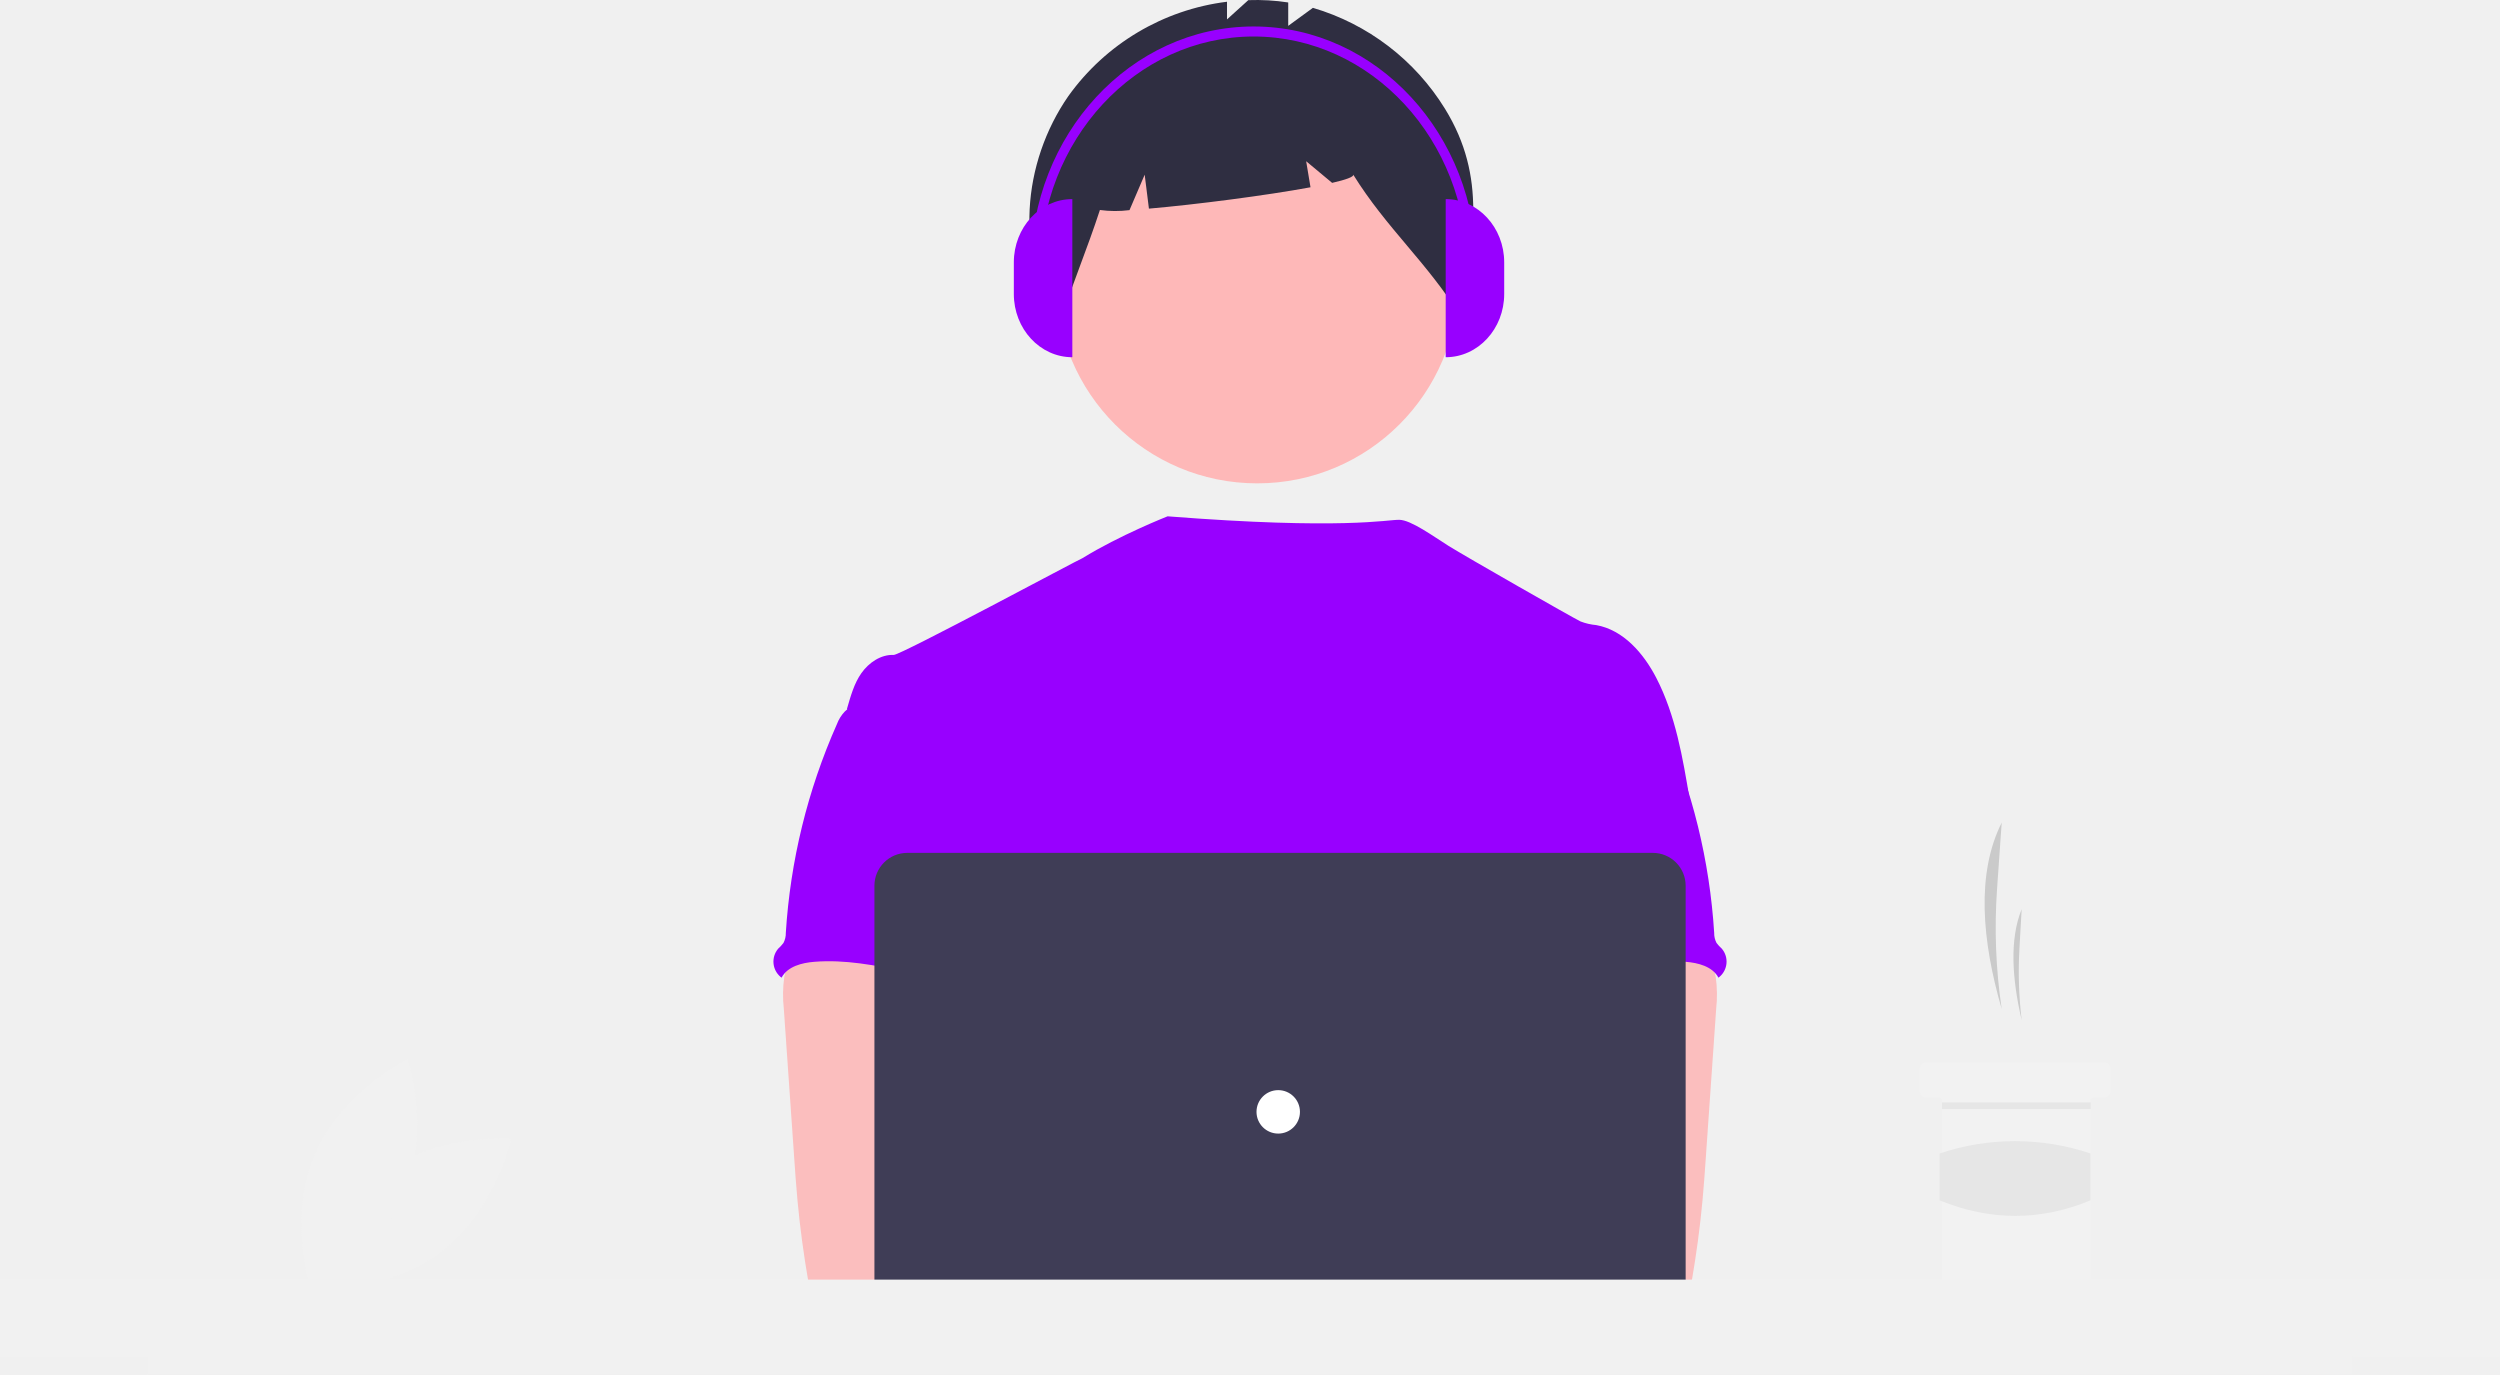
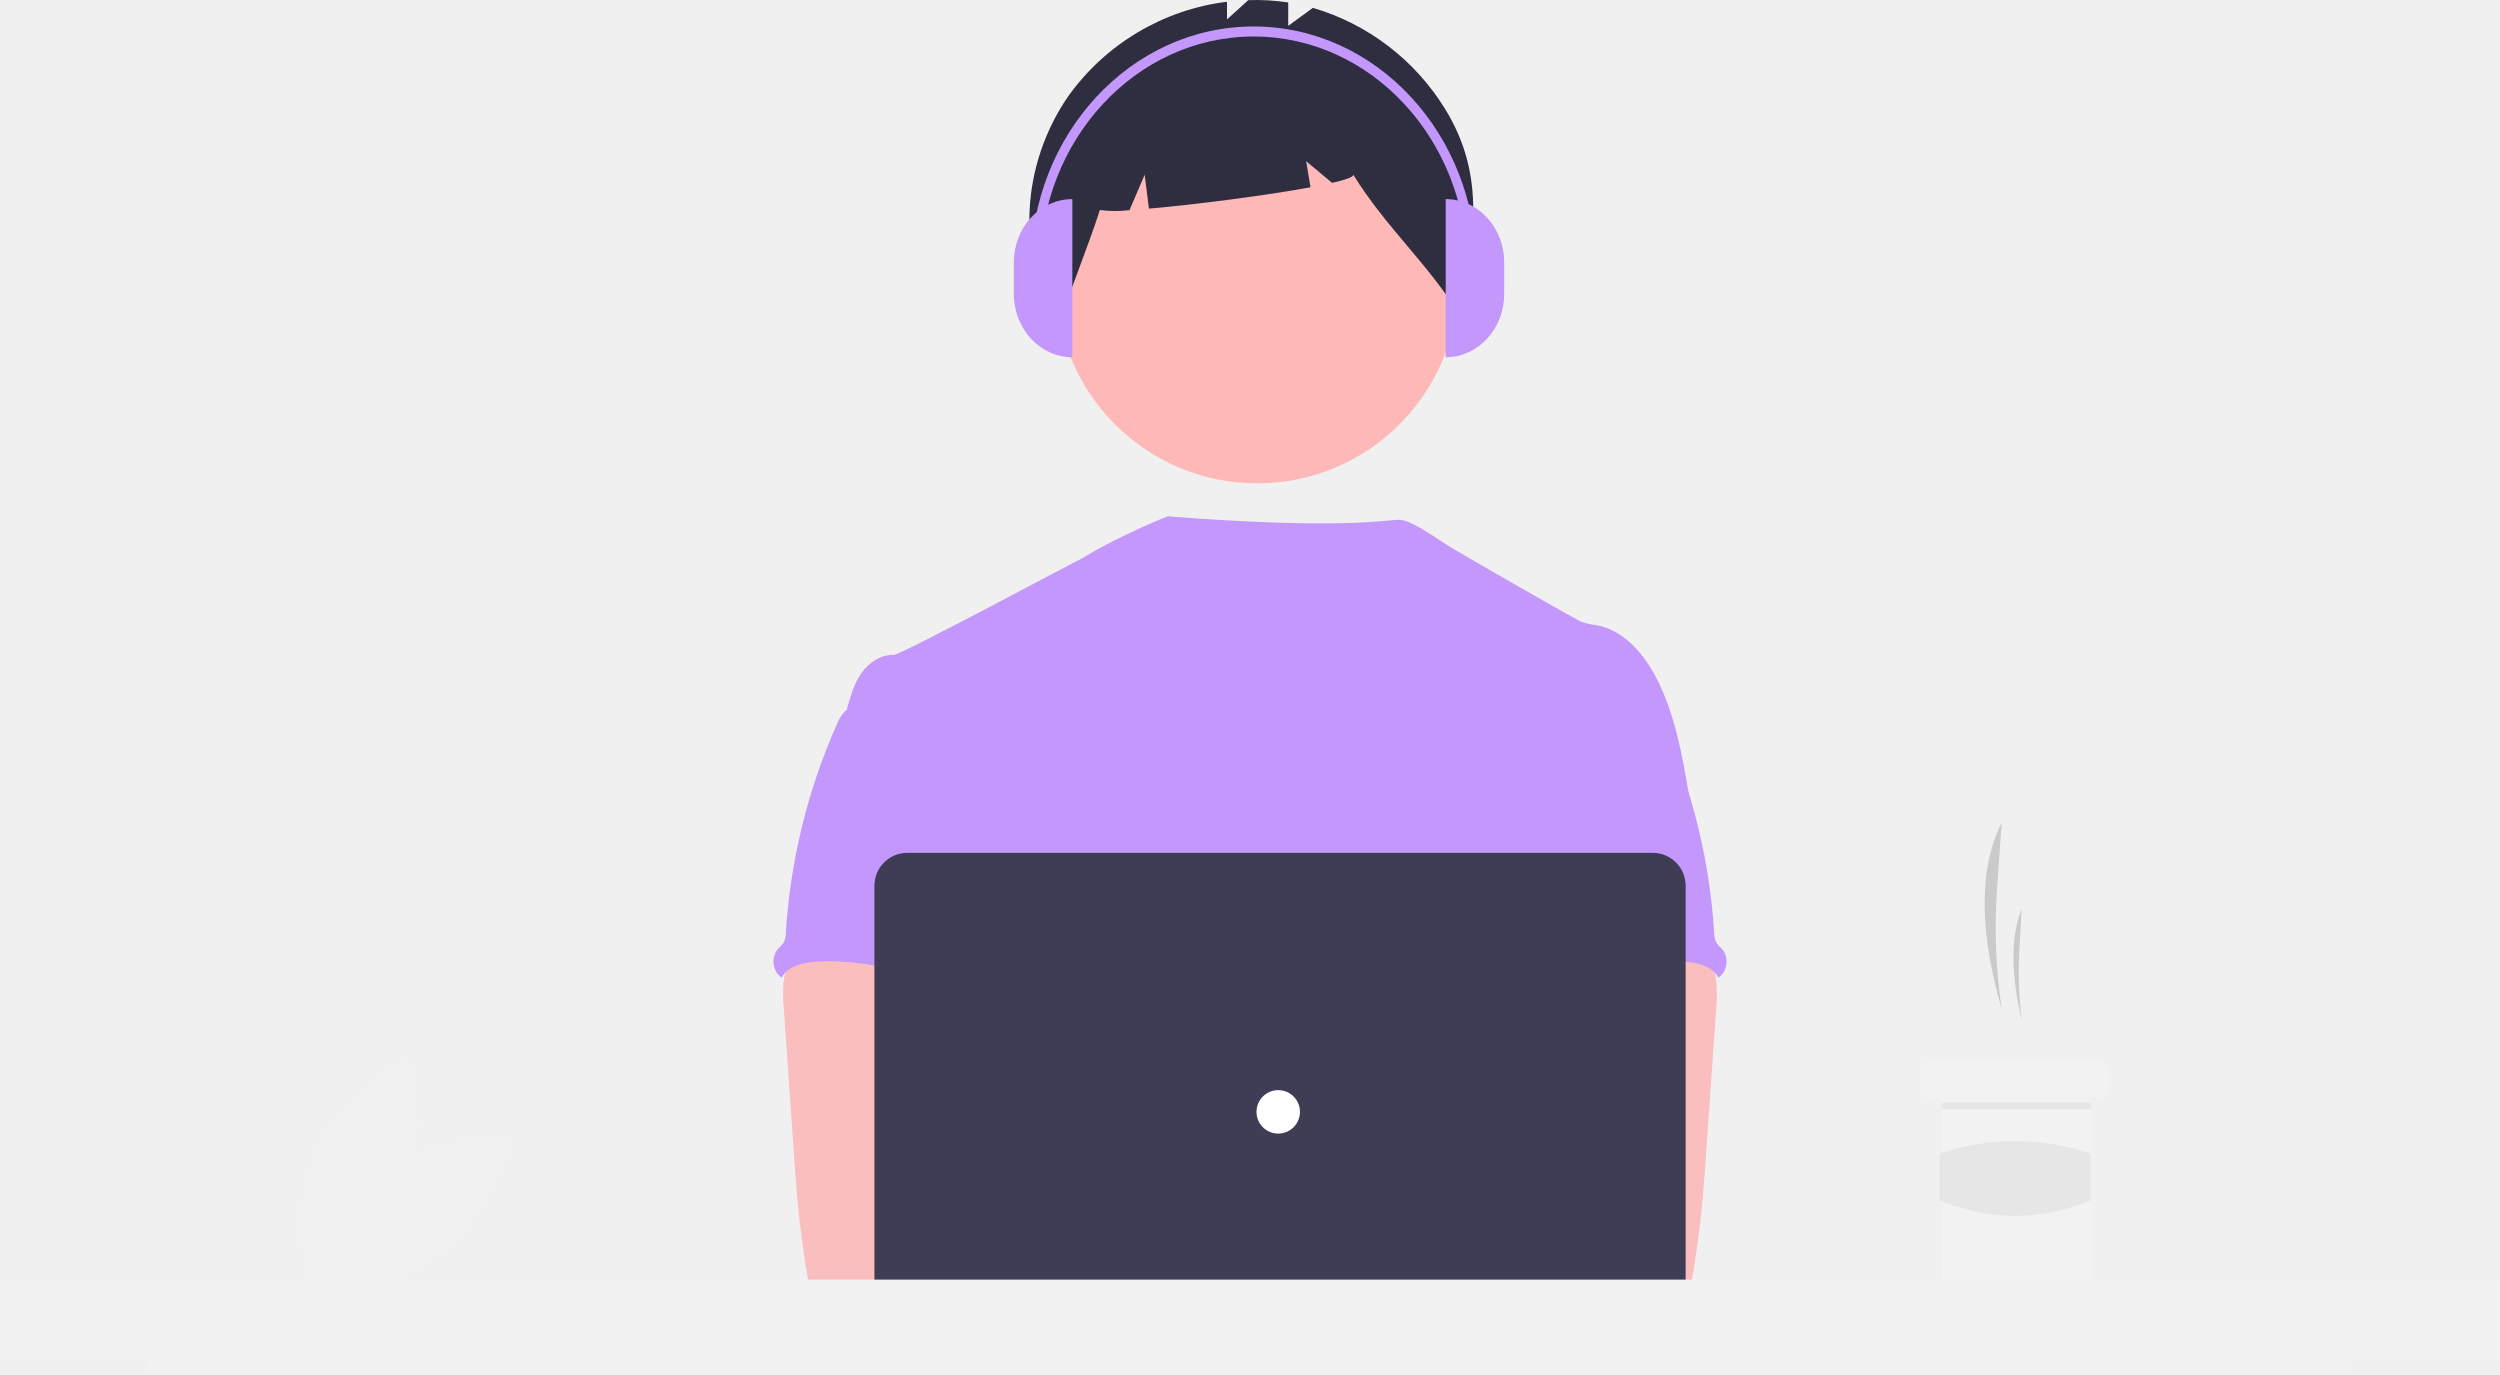
<svg xmlns="http://www.w3.org/2000/svg" data-name="Layer 1" width="878.63" height="483" viewBox="0 0 878.63 483">
  <path d="M294.716,621.203c-19.511,14.544-25.04,40.135-25.04,40.135s26.104,2.009,45.615-12.535,25.04-40.135,25.04-40.135S314.227,606.659,294.716,621.203Z" transform="translate(-160.6848 -208.5)" fill="#f1f1f1" />
  <path d="M302.844,628.032c-9.377,22.456-32.862,34.028-32.862,34.028s-8.281-24.837,1.096-47.293,32.862-34.028,32.862-34.028S312.221,605.576,302.844,628.032Z" transform="translate(-160.6848 -208.5)" fill="#f1f1f1" />
  <path d="M864.187,563.114h0a194.657,194.657,0,0,1-1.633-42.195l1.633-23.307h0c-9,17.908-6.966,41.479,0,65.502Z" transform="translate(-160.6848 -208.5)" fill="#cacaca" />
  <path d="M871.205,567.013h0a143.091,143.091,0,0,1-.786-25.116l.786-13.873h0C866.875,538.683,867.854,552.713,871.205,567.013Z" transform="translate(-160.6848 -208.5)" fill="#cacaca" />
  <path d="M902.401,584.17v7.798a2.352,2.352,0,0,1-2.339,2.339h-3.899a.777.777,0,0,0-.78.78v63.943a2.351,2.351,0,0,1-2.339,2.339H845.476a2.341,2.341,0,0,1-2.339-2.339V595.087a.782.782,0,0,0-.78-.78H837.678a2.341,2.341,0,0,1-2.339-2.339v-7.798a2.336,2.336,0,0,1,2.339-2.339h62.383A2.346,2.346,0,0,1,902.401,584.17Z" transform="translate(-160.6848 -208.5)" fill="#f2f2f2" />
  <rect x="682.522" y="387.445" width="52.246" height="2.339" fill="#e6e6e6" />
  <path d="M895.383,630.369c-17.483,7.235-35.156,7.315-53.026,0v-16.481a83.274,83.274,0,0,1,53.026,0Z" transform="translate(-160.6848 -208.5)" fill="#e6e6e6" />
  <circle id="fff0188c-9915-4c0d-8339-9317a77083e8" data-name="Ellipse 276" cx="441.853" cy="99.211" r="70.666" fill="#feb8b8" />
-   <path id="ac220ed6-7c3f-4d1e-8d82-3295770c496a-427" data-name="Path 1461" d="M668.54,246.746a81.614,81.614,0,0,0-46.43-35.492l-8.675,6.331v-8.22a75.123,75.123,0,0,0-14.032-.817l-7.485,6.772V209.11a80.834,80.834,0,0,0-55.763,33.169c-16.254,23.432-18.998,56.032-3.011,79.652,4.388-13.487,9.715-26.142,14.104-39.628a39.916,39.916,0,0,0,10.399.05l5.339-12.459,1.492,11.931c16.55-1.441,41.096-4.607,56.785-7.508l-1.526-9.154,9.128,7.606c4.806-1.106,7.66-2.11,7.425-2.877,11.668,18.811,25.948,30.826,37.616,49.637C678.337,293.006,683.437,270.951,668.54,246.746Z" transform="translate(-160.6848 -208.5)" fill="#2f2e41" />
-   <path d="M754.52,489.43c-2.43-14.619-4.936-29.519-11.731-42.689-4.466-8.626-11.554-16.847-21.11-18.552a20.422,20.422,0,0,1-5.497-1.272c-2.8-1.349-40.425-22.827-46.405-26.568-5.135-3.212-13.24-9.158-17.327-9.158-4.112-.09-19.878,3.579-81.414-1.231,0,0-16.905,6.663-29.985,14.743-.198-.131-63.869,34.06-66.261,33.97-4.53-.191-8.741,2.71-11.338,6.362-2.596,3.652-3.814,8.174-5.089,12.546,13.907,30.97,26.631,61.98,40.539,92.95a7.931,7.931,0,0,1,1.006,3.815,9.31,9.31,0,0,1-1.73,3.815c-6.82,10.956-6.603,24.736-5.858,37.613.746,12.877,1.668,26.478-4.087,38.02-1.565,3.169-3.601,6.069-5.089,9.238-3.486,7.177-4.746,30.131-2.71,37.842l255.121,7.309C730.067,673.102,754.52,489.43,754.52,489.43Z" transform="translate(-160.6848 -208.5)" fill="#9800ff" />
-   <path id="bb46eb08-8e3e-4ac5-913b-26d221d967b9-428" data-name="Path 1421" d="M436.31,551.903a45.043,45.043,0,0,0-.153,11.109l3.657,52.513c.343,4.949.681,9.887,1.146,14.824.877,9.581,2.188,19.086,3.815,28.578a5.09,5.09,0,0,0,5.216,4.949c16.096,3.406,32.726,3.27,49.153,2.342,25.067-1.399,89.198-4.046,93.116-9.136s1.635-13.322-3.474-17.438-89.739-14.149-89.739-14.149c.827-6.553,3.321-12.724,5.688-18.946,4.25-11.035,8.22-22.432,8.297-34.253s-4.377-24.25-14.061-31.022c-7.966-5.56-18.221-6.591-27.928-6.362-7.062.203-19.265-1.489-25.716,1.272C440.223,538.431,437.264,546.905,436.31,551.903Z" transform="translate(-160.6848 -208.5)" fill="#fbbebe" />
-   <path id="efe93a1e-ccdd-49fd-af5f-e26394aa0937-429" data-name="Path 1430" d="M457.627,458.523a13.17,13.17,0,0,0-2.824,4.518A213.588,213.588,0,0,0,436.862,536.356a7.329,7.329,0,0,1-.827,3.55,15.535,15.535,0,0,1-1.87,2.023,7.024,7.024,0,0,0,.84,9.898q.173.146.356.281c2.099-3.951,7.125-5.242,11.592-5.586,21.389-1.692,42.282,8.259,63.734,7.508-1.514-5.23-3.691-10.256-4.925-15.548-5.459-23.502,8.156-49.089-.191-71.726-1.667-4.53-4.453-8.983-8.843-10.968a23.555,23.555,0,0,0-5.662-1.499c-5.421-.98-16.212-5.166-21.453-3.486-1.935.624-2.697,2.443-4.301,3.542C462.877,455.902,459.646,456.474,457.627,458.523Z" transform="translate(-160.6848 -208.5)" fill="#9800ff" />
-   <path id="a38c3c09-000b-42b7-8619-0229d8aff5e9-430" data-name="Path 1421" d="M754.672,536.183c-6.451-2.762-18.653-1.069-25.716-1.272-9.707-.229-19.962.802-27.928,6.362-9.684,6.772-14.137,19.201-14.061,31.022s4.046,23.218,8.297,34.253c2.366,6.222,4.861,12.393,5.688,18.946,0,0-84.63,10.034-89.739,14.149s-7.392,12.348-3.474,17.438,126.173,10.2,142.269,6.794a5.09,5.09,0,0,0,5.216-4.949c1.627-9.491,2.937-18.996,3.815-28.578.465-4.937.802-9.874,1.146-14.824l3.657-52.513a45.043,45.043,0,0,0-.153-11.109C762.736,546.905,759.777,538.431,754.672,536.183Z" transform="translate(-160.6848 -208.5)" fill="#fbbebe" />
-   <path id="bd3879bf-5d05-49be-b690-c4d97e29a2ab-431" data-name="Path 1430" d="M734.687,454.346c-1.603-1.099-2.366-2.918-4.301-3.542-5.241-1.68-16.032,2.507-21.453,3.486a23.555,23.555,0,0,0-5.662,1.499c-4.389,1.985-7.175,6.438-8.843,10.968-8.347,22.637,5.268,48.224-.191,71.726-1.234,5.293-3.411,10.318-4.925,15.548,21.453.751,42.346-9.2,63.734-7.508,4.467.343,9.493,1.635,11.592,5.586q.183-.135.356-.281a7.024,7.024,0,0,0,.84-9.898,15.535,15.535,0,0,1-1.87-2.023,7.329,7.329,0,0,1-.827-3.55,213.588,213.588,0,0,0-17.941-73.316,13.17,13.17,0,0,0-2.824-4.518C740.354,456.474,737.123,455.902,734.687,454.346Z" transform="translate(-160.6848 -208.5)" fill="#9800ff" />
+   <path id="ac220ed6-7c3f-4d1e-8d82-3295770c496a-139" data-name="Path 1461" d="M668.54,246.746a81.614,81.614,0,0,0-46.43-35.492l-8.675,6.331v-8.22a75.123,75.123,0,0,0-14.032-.817l-7.485,6.772V209.11a80.834,80.834,0,0,0-55.763,33.169c-16.254,23.432-18.998,56.032-3.011,79.652,4.388-13.487,9.715-26.142,14.104-39.628a39.916,39.916,0,0,0,10.399.05l5.339-12.459,1.492,11.931c16.55-1.441,41.096-4.607,56.785-7.508l-1.526-9.154,9.128,7.606c4.806-1.106,7.66-2.11,7.425-2.877,11.668,18.811,25.948,30.826,37.616,49.637C678.337,293.006,683.437,270.951,668.54,246.746Z" transform="translate(-160.6848 -208.5)" fill="#2f2e41" />
+   <path d="M754.52,489.43c-2.43-14.619-4.936-29.519-11.731-42.689-4.466-8.626-11.554-16.847-21.11-18.552a20.422,20.422,0,0,1-5.497-1.272c-2.8-1.349-40.425-22.827-46.405-26.568-5.135-3.212-13.24-9.158-17.327-9.158-4.112-.09-19.878,3.579-81.414-1.231,0,0-16.905,6.663-29.985,14.743-.198-.131-63.869,34.06-66.261,33.97-4.53-.191-8.741,2.71-11.338,6.362-2.596,3.652-3.814,8.174-5.089,12.546,13.907,30.97,26.631,61.98,40.539,92.95a7.931,7.931,0,0,1,1.006,3.815,9.31,9.31,0,0,1-1.73,3.815c-6.82,10.956-6.603,24.736-5.858,37.613.746,12.877,1.668,26.478-4.087,38.02-1.565,3.169-3.601,6.069-5.089,9.238-3.486,7.177-4.746,30.131-2.71,37.842l255.121,7.309C730.067,673.102,754.52,489.43,754.52,489.43Z" transform="translate(-160.6848 -208.5)" fill="#c497fc" />
+   <path id="bb46eb08-8e3e-4ac5-913b-26d221d967b9-140" data-name="Path 1421" d="M436.31,551.903a45.043,45.043,0,0,0-.153,11.109l3.657,52.513c.343,4.949.681,9.887,1.146,14.824.877,9.581,2.188,19.086,3.815,28.578a5.09,5.09,0,0,0,5.216,4.949c16.096,3.406,32.726,3.27,49.153,2.342,25.067-1.399,89.198-4.046,93.116-9.136s1.635-13.322-3.474-17.438-89.739-14.149-89.739-14.149c.827-6.553,3.321-12.724,5.688-18.946,4.25-11.035,8.22-22.432,8.297-34.253s-4.377-24.25-14.061-31.022c-7.966-5.56-18.221-6.591-27.928-6.362-7.062.203-19.265-1.489-25.716,1.272C440.223,538.431,437.264,546.905,436.31,551.903Z" transform="translate(-160.6848 -208.5)" fill="#fbbebe" />
+   <path id="efe93a1e-ccdd-49fd-af5f-e26394aa0937-141" data-name="Path 1430" d="M457.627,458.523a13.17,13.17,0,0,0-2.824,4.518A213.588,213.588,0,0,0,436.862,536.356a7.329,7.329,0,0,1-.827,3.55,15.535,15.535,0,0,1-1.87,2.023,7.024,7.024,0,0,0,.84,9.898q.173.146.356.281c2.099-3.951,7.125-5.242,11.592-5.586,21.389-1.692,42.282,8.259,63.734,7.508-1.514-5.23-3.691-10.256-4.925-15.548-5.459-23.502,8.156-49.089-.191-71.726-1.667-4.53-4.453-8.983-8.843-10.968a23.555,23.555,0,0,0-5.662-1.499c-5.421-.98-16.212-5.166-21.453-3.486-1.935.624-2.697,2.443-4.301,3.542C462.877,455.902,459.646,456.474,457.627,458.523Z" transform="translate(-160.6848 -208.5)" fill="#c497fc" />
+   <path id="a38c3c09-000b-42b7-8619-0229d8aff5e9-142" data-name="Path 1421" d="M754.672,536.183c-6.451-2.762-18.653-1.069-25.716-1.272-9.707-.229-19.962.802-27.928,6.362-9.684,6.772-14.137,19.201-14.061,31.022s4.046,23.218,8.297,34.253c2.366,6.222,4.861,12.393,5.688,18.946,0,0-84.63,10.034-89.739,14.149s-7.392,12.348-3.474,17.438,126.173,10.2,142.269,6.794a5.09,5.09,0,0,0,5.216-4.949c1.627-9.491,2.937-18.996,3.815-28.578.465-4.937.802-9.874,1.146-14.824l3.657-52.513a45.043,45.043,0,0,0-.153-11.109C762.736,546.905,759.777,538.431,754.672,536.183Z" transform="translate(-160.6848 -208.5)" fill="#fbbebe" />
+   <path id="bd3879bf-5d05-49be-b690-c4d97e29a2ab-143" data-name="Path 1430" d="M734.687,454.346c-1.603-1.099-2.366-2.918-4.301-3.542-5.241-1.68-16.032,2.507-21.453,3.486a23.555,23.555,0,0,0-5.662,1.499c-4.389,1.985-7.175,6.438-8.843,10.968-8.347,22.637,5.268,48.224-.191,71.726-1.234,5.293-3.411,10.318-4.925,15.548,21.453.751,42.346-9.2,63.734-7.508,4.467.343,9.493,1.635,11.592,5.586q.183-.135.356-.281a7.024,7.024,0,0,0,.84-9.898,15.535,15.535,0,0,1-1.87-2.023,7.329,7.329,0,0,1-.827-3.55,213.588,213.588,0,0,0-17.941-73.316,13.17,13.17,0,0,0-2.824-4.518C740.354,456.474,737.123,455.902,734.687,454.346Z" transform="translate(-160.6848 -208.5)" fill="#c497fc" />
  <circle cx="420.924" cy="438.81" r="19.073" fill="#fbbebe" />
  <circle cx="463.156" cy="438.81" r="19.073" fill="#fbbebe" />
  <path d="M741.572,690.288H479.542a11.552,11.552,0,0,1-11.539-11.539V519.783a11.552,11.552,0,0,1,11.539-11.539H741.572a11.552,11.552,0,0,1,11.539,11.539V678.75A11.552,11.552,0,0,1,741.572,690.288Z" transform="translate(-160.6848 -208.5)" fill="#3f3d56" />
  <circle id="bf1cdf42-3b4f-4239-91c9-f6802a29e918" data-name="Ellipse 263" cx="449.236" cy="390.766" r="7.635" fill="#fff" />
  <polygon points="878.63 449.724 0 449.724 0 476.724 51.97 476.724 51.97 483 826.68 483 826.68 476.724 878.63 476.724 878.63 449.724" fill="#f1f1f1" />
-   <path d="M537.556,334.049h0c-11.355,0-20.559-9.952-20.559-22.229h0V300.705c0-12.277,9.205-22.229,20.559-22.229h0v55.574Z" transform="translate(-160.6848 -208.5)" fill="#9800ff" />
-   <path d="M668.779,278.476h0c11.355,0,20.559,9.952,20.559,22.229v11.115c0,12.277-9.205,22.229-20.559,22.229h0V278.476Z" transform="translate(-160.6848 -208.5)" fill="#9800ff" />
-   <path d="M679.553,302.452h-3.262c0-44.73-33.656-81.121-75.026-81.121-41.369,0-75.026,36.391-75.026,81.121h-3.262c0-46.675,35.12-84.648,78.288-84.648C644.433,217.804,679.553,255.777,679.553,302.452Z" transform="translate(-160.6848 -208.5)" fill="#9800ff" />
+   <path d="M537.556,334.049h0c-11.355,0-20.559-9.952-20.559-22.229h0V300.705c0-12.277,9.205-22.229,20.559-22.229h0v55.574Z" transform="translate(-160.6848 -208.5)" fill="#c497fc" />
+   <path d="M668.779,278.476h0c11.355,0,20.559,9.952,20.559,22.229v11.115c0,12.277-9.205,22.229-20.559,22.229h0V278.476Z" transform="translate(-160.6848 -208.5)" fill="#c497fc" />
+   <path d="M679.553,302.452h-3.262c0-44.73-33.656-81.121-75.026-81.121-41.369,0-75.026,36.391-75.026,81.121h-3.262c0-46.675,35.12-84.648,78.288-84.648C644.433,217.804,679.553,255.777,679.553,302.452Z" transform="translate(-160.6848 -208.5)" fill="#c497fc" />
</svg>
